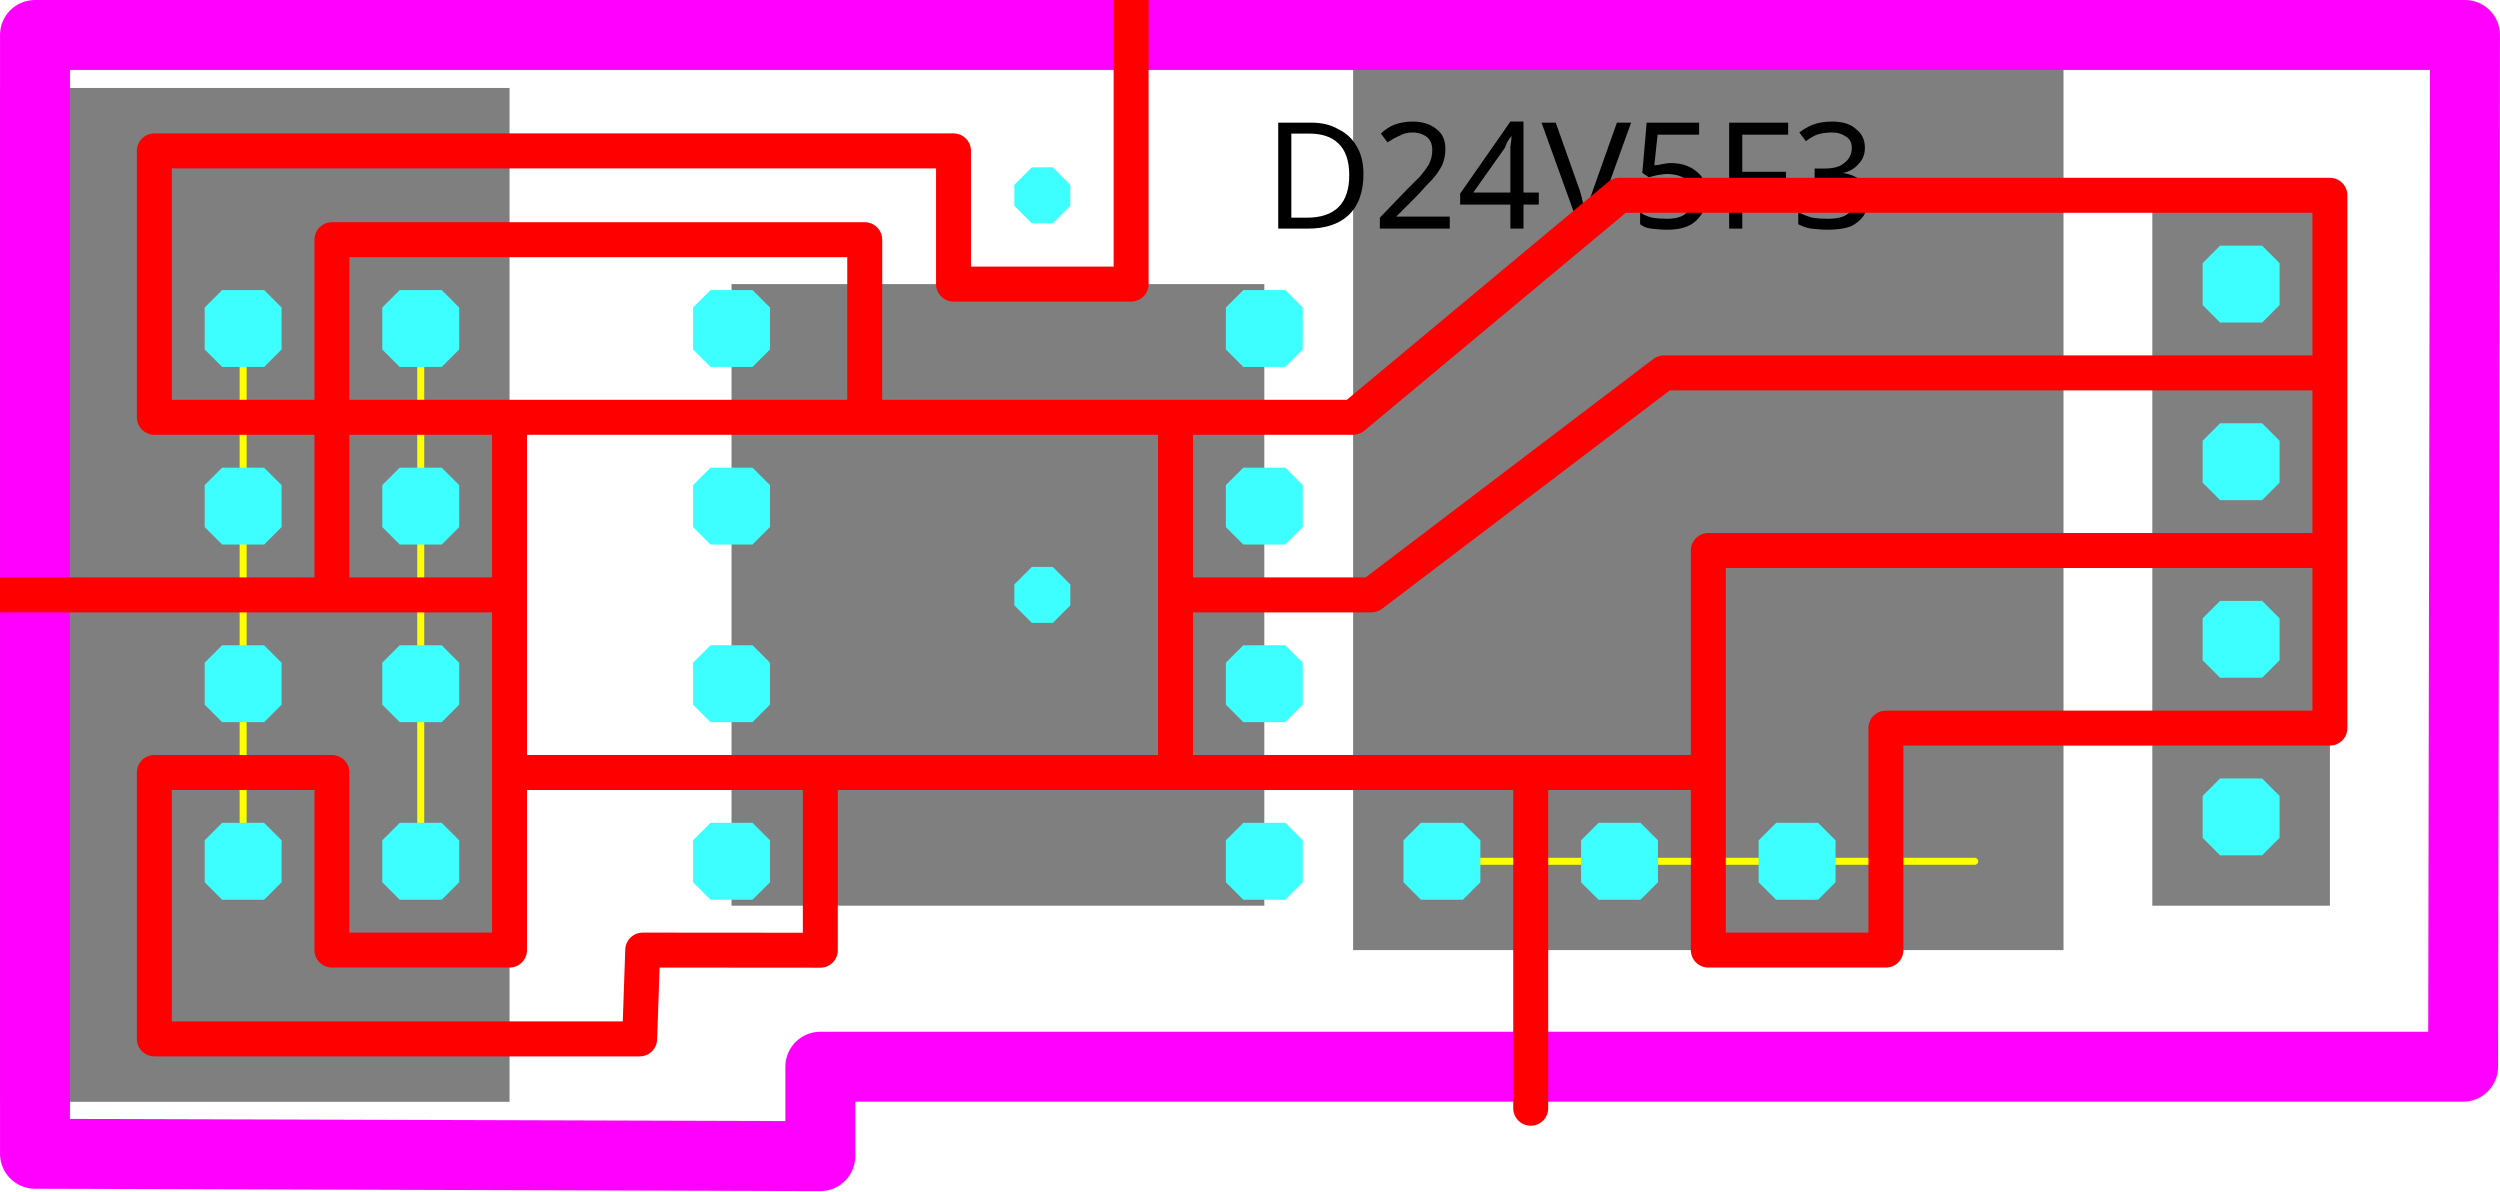
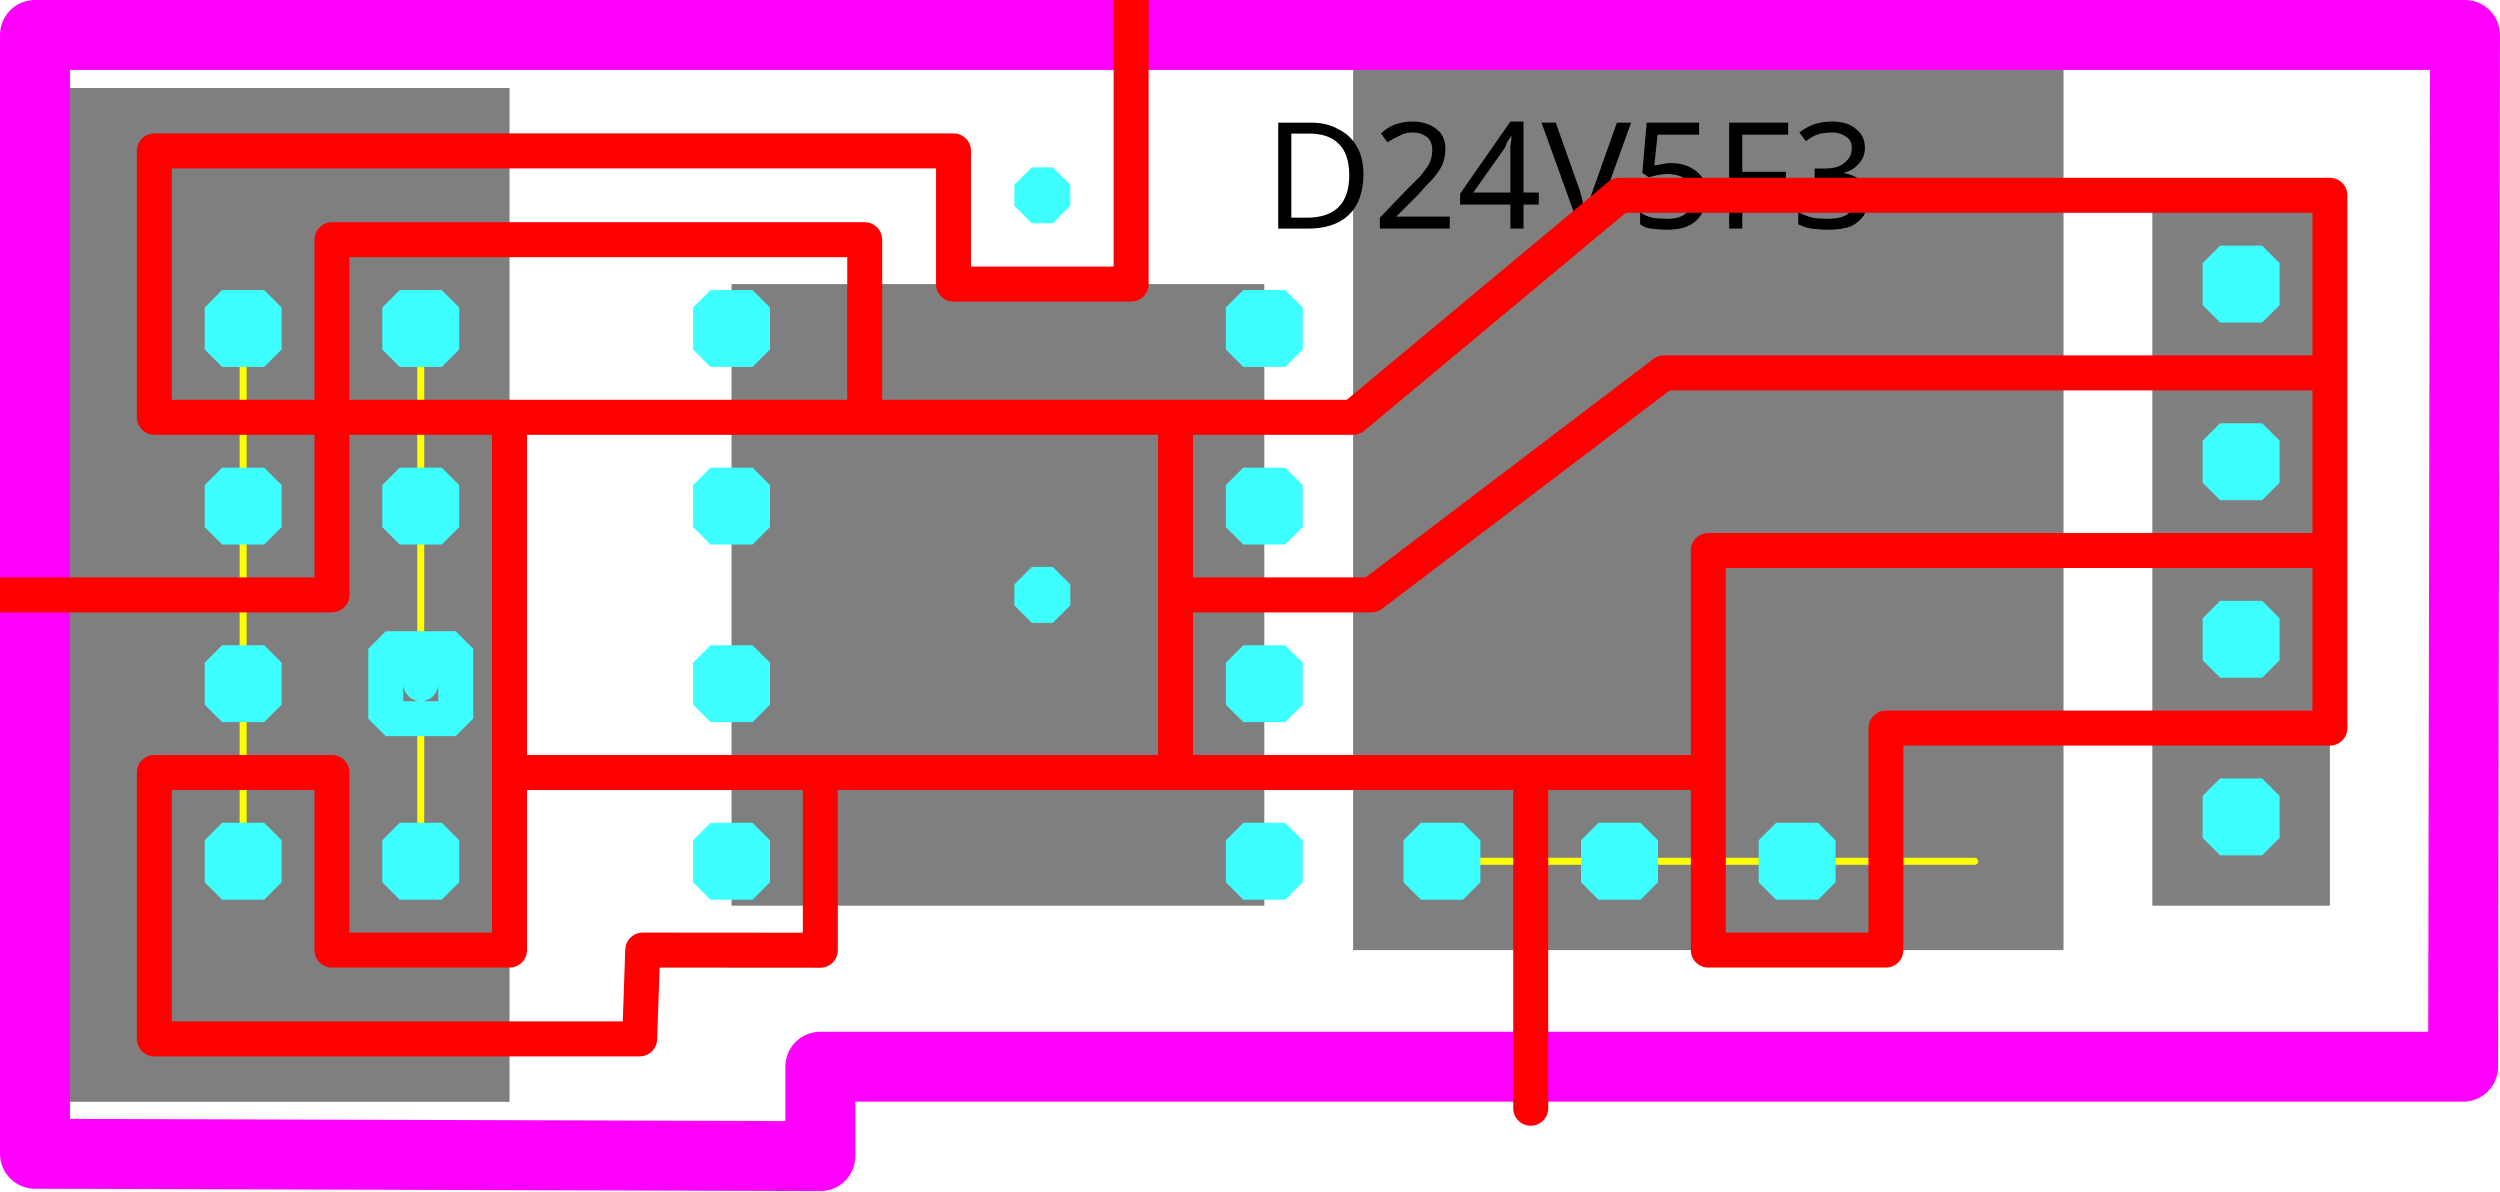
<svg xmlns="http://www.w3.org/2000/svg" width="35.755mm" height="17.034mm" viewBox="0 0 35.755 17.034" version="1.1" id="svg926">
  <defs id="defs920" />
  <g id="layer6" style="display:inline" transform="translate(0.9073373,-14.98686)">
    <rect style="opacity:1;fill:#808080;fill-opacity:1;fill-rule:evenodd;stroke:none;stroke-width:1;stroke-linecap:round;stroke-linejoin:round;stroke-miterlimit:4;stroke-dasharray:none;stroke-dashoffset:0;stroke-opacity:1" id="rect902" width="2.54" height="5.08" x="29.875" y="17.78" />
    <rect style="opacity:1;fill:#808080;fill-opacity:1;fill-rule:evenodd;stroke:none;stroke-width:1;stroke-linecap:round;stroke-linejoin:round;stroke-miterlimit:4;stroke-dasharray:none;stroke-dashoffset:0;stroke-opacity:1" id="rect904" width="2.54" height="5.08" x="29.875" y="22.86" />
    <rect style="opacity:1;fill:#000000;fill-opacity:0.502;fill-rule:evenodd;stroke:none;stroke-width:1;stroke-linecap:round;stroke-linejoin:round;stroke-miterlimit:4;stroke-dasharray:none;stroke-dashoffset:0;stroke-opacity:1" id="rect906" width="7.62" height="8.89" x="9.555" y="19.05" />
    <g style="display:inline" transform="translate(5.745007,-72.84498)" id="layer1">
      <rect y="88.72" x="12.7" height="12.7" width="10.16" id="rect817" style="opacity:1;fill:#000000;fill-opacity:0.502;fill-rule:evenodd;stroke:none;stroke-width:0.1;stroke-linecap:round;stroke-linejoin:round;stroke-miterlimit:4;stroke-dasharray:none;stroke-dashoffset:0;stroke-opacity:1" />
      <path id="path831" d="m 13.97,100.15 h 2.54 2.54 2.54" style="opacity:1;fill:none;fill-opacity:0.502;fill-rule:evenodd;stroke:#ffff00;stroke-width:0.1;stroke-linecap:round;stroke-linejoin:round;stroke-miterlimit:4;stroke-dasharray:none;stroke-dashoffset:0;stroke-opacity:1" />
      <text id="text835" y="91.103" x="17.734" style="font-style:normal;font-variant:normal;font-weight:normal;font-stretch:normal;font-size:2.117px;line-height:125%;font-family:Raleway;-inkscape-font-specification:'Raleway, Normal';font-variant-ligatures:normal;font-variant-caps:normal;font-variant-numeric:normal;font-feature-settings:normal;text-align:center;letter-spacing:0px;word-spacing:0px;writing-mode:lr-tb;text-anchor:middle;fill:#000000;fill-opacity:1;stroke:none;stroke-width:0.265px;stroke-linecap:butt;stroke-linejoin:miter;stroke-opacity:1" xml:space="preserve">
        <tspan style="font-style:normal;font-variant:normal;font-weight:normal;font-stretch:normal;font-size:2.117px;font-family:Raleway;-inkscape-font-specification:'Raleway, Normal';font-variant-ligatures:normal;font-variant-caps:normal;font-variant-numeric:normal;font-feature-settings:normal;text-align:center;writing-mode:lr-tb;text-anchor:middle;stroke-width:0.265px" y="91.103" x="17.734" id="tspan833">D24V5F3</tspan>
      </text>
    </g>
    <g transform="translate(-13.20999,34.505)" style="display:inline;opacity:1" id="layer6-2">
      <g id="g832">
        <rect y="-5.16" x="-18.26" height="24.75" width="14.5" id="rect934" style="opacity:1;fill:#000000;fill-opacity:0.502;fill-rule:evenodd;stroke:none;stroke-width:1;stroke-linecap:round;stroke-linejoin:round;stroke-miterlimit:4;stroke-dasharray:none;stroke-dashoffset:0;stroke-opacity:1" transform="matrix(0,1,1,0,0,0)" />
        <text xml:space="preserve" style="font-style:normal;font-variant:normal;font-weight:normal;font-stretch:normal;font-size:4.233px;line-height:125%;font-family:Raleway;-inkscape-font-specification:'Raleway, Normal';font-variant-ligatures:normal;font-variant-caps:normal;font-variant-numeric:normal;font-feature-settings:normal;text-align:center;letter-spacing:0px;word-spacing:0px;writing-mode:lr-tb;text-anchor:middle;fill:#000000;fill-opacity:1;stroke:none;stroke-width:0.265px;stroke-linecap:butt;stroke-linejoin:miter;stroke-opacity:1" x="10.863" y="-1.306" id="text892" transform="rotate(-90)">
          <tspan id="tspan890" x="10.863" y="-1.306" style="font-style:normal;font-variant:normal;font-weight:normal;font-stretch:normal;font-size:4.233px;font-family:Raleway;-inkscape-font-specification:'Raleway, Normal';font-variant-ligatures:normal;font-variant-caps:normal;font-variant-numeric:normal;font-feature-settings:normal;text-align:center;writing-mode:lr-tb;text-anchor:middle;stroke-width:0.265px">ESP-01</tspan>
        </text>
        <path style="opacity:1;fill:none;fill-opacity:0.502;fill-rule:evenodd;stroke:#ffff00;stroke-width:0.1;stroke-linecap:round;stroke-linejoin:round;stroke-miterlimit:4;stroke-dasharray:none;stroke-dashoffset:0;stroke-opacity:1" d="m 18.32,-14.82 v 2.54 2.54 2.54" id="path822" />
        <path id="path824" d="m 15.78,-14.82 v 2.54 2.54 2.54" style="opacity:1;fill:none;fill-opacity:0.502;fill-rule:evenodd;stroke:#ffff00;stroke-width:0.1;stroke-linecap:round;stroke-linejoin:round;stroke-miterlimit:4;stroke-dasharray:none;stroke-dashoffset:0;stroke-opacity:1" />
        <rect transform="matrix(0,1,1,0,0,0)" style="opacity:1;fill:#000000;fill-opacity:0.502;fill-rule:evenodd;stroke:none;stroke-width:1;stroke-linecap:round;stroke-linejoin:round;stroke-miterlimit:4;stroke-dasharray:none;stroke-dashoffset:0;stroke-opacity:1" id="rect822" width="14.5" height="6" x="-18.26" y="-5.16" />
      </g>
    </g>
  </g>
  <g id="layer3" style="display:inline" transform="translate(0.9073373,-14.98686)">
    <path style="opacity:1;fill:none;fill-opacity:1;fill-rule:evenodd;stroke:#ff00ff;stroke-width:1;stroke-linecap:round;stroke-linejoin:round;stroke-miterlimit:4;stroke-dasharray:none;stroke-dashoffset:0;stroke-opacity:1" d="M -0.407,15.487 H 34.347 l -0.027,14.756 H 10.825 v 1.279 l -11.232,-0.034 z" id="rect962" />
  </g>
  <g id="layer7" style="display:inline" transform="translate(0.9073373,-14.98686)">
-     <path id="path866" style="opacity:1;fill:none;fill-opacity:0.502;fill-rule:evenodd;stroke:#ff0000;stroke-width:0.5;stroke-linecap:round;stroke-linejoin:round;stroke-miterlimit:4;stroke-dasharray:none;stroke-dashoffset:0;stroke-opacity:1" d="m 3.84,23.495 h 2.54 m 14.605,2.54 v 4.802 m -9.525,-9.882 h 4.445 m -5.08,5.08 h 5.08 m -9.525,2e-6 V 20.955 H 3.84 l 1e-7,-2.54 7.62,-2e-6 v 2.54 l -5.08,2e-6 m -2.54,5.08 h -2.54 l 1e-7,3.81 h 6.941 l 0.044,-1.27 2.54,0.002 v -2.542 l -4.445,2e-6 v 2.54 H 3.84 Z m -4.749,-2.54 4.749,2e-6 1e-7,-2.54 H 1.3 l -7e-7,-3.81 11.43,-3e-6 2e-6,1.905 h 2.54 v -4.167 m 0.635,6.072 h 2.54 l 3.81,-3.175 10.16,-1e-6 v 2.54 l -9.525,10e-7 -4.182,3.175 -2.803,-1e-6 -10e-7,-2.54 m 0,2.54 v 2.54 l 7.62,-1e-6 -2e-6,-3.175 8.89,-1e-6 v -2.54 m 3e-6,2.54 2e-6,2.54 h -6.35 v 3.175 h -2.54 v -2.54" />
+     <path id="path866" style="opacity:1;fill:none;fill-opacity:0.502;fill-rule:evenodd;stroke:#ff0000;stroke-width:0.5;stroke-linecap:round;stroke-linejoin:round;stroke-miterlimit:4;stroke-dasharray:none;stroke-dashoffset:0;stroke-opacity:1" d="m 20.985,26.035 v 4.802 m -9.525,-9.882 h 4.445 m -5.08,5.08 h 5.08 m -9.525,2e-6 V 20.955 H 3.84 l 1e-7,-2.54 7.62,-2e-6 v 2.54 l -5.08,2e-6 m -2.54,5.08 h -2.54 l 1e-7,3.81 h 6.941 l 0.044,-1.27 2.54,0.002 v -2.542 l -4.445,2e-6 v 2.54 H 3.84 Z m -4.749,-2.54 4.749,2e-6 1e-7,-2.54 H 1.3 l -7e-7,-3.81 11.43,-3e-6 2e-6,1.905 h 2.54 v -4.167 m 0.635,6.072 h 2.54 l 3.81,-3.175 10.16,-1e-6 v 2.54 l -9.525,10e-7 -4.182,3.175 -2.803,-1e-6 -10e-7,-2.54 m 0,2.54 v 2.54 l 7.62,-1e-6 -2e-6,-3.175 8.89,-1e-6 v -2.54 m 3e-6,2.54 2e-6,2.54 h -6.35 v 3.175 h -2.54 v -2.54" />
  </g>
  <g id="layer4" style="display:inline" transform="translate(0.9073373,-14.98686)">
    <g id="g940" transform="matrix(1,0,0,-1,3.405002,44.69501)" />
    <g id="g955" transform="matrix(1,0,0,-1,-17.78,34.80501)">
      <path style="opacity:1;fill:none;fill-opacity:0.434;fill-rule:evenodd;stroke:#3effff;stroke-width:0.5;stroke-linecap:round;stroke-linejoin:bevel;stroke-miterlimit:4;stroke-dasharray:none;stroke-dashoffset:0;stroke-opacity:1" d="m 20.35,7.5 v 0.3 h 0.3 v -0.6 h -0.6 v 0.6 h 0.3" id="path936" />
      <path id="path911" d="m 22.89,7.5 v 0.3 h 0.3 v -0.6 h -0.6 v 0.6 h 0.3" style="opacity:1;fill:none;fill-opacity:0.434;fill-rule:evenodd;stroke:#3effff;stroke-width:0.5;stroke-linecap:round;stroke-linejoin:bevel;stroke-miterlimit:4;stroke-dasharray:none;stroke-dashoffset:0;stroke-opacity:1" />
      <path id="path913" d="m 20.35,10.04 v 0.3 h 0.3 V 9.74 h -0.6 v 0.6 h 0.3" style="opacity:1;fill:none;fill-opacity:0.434;fill-rule:evenodd;stroke:#3effff;stroke-width:0.5;stroke-linecap:round;stroke-linejoin:bevel;stroke-miterlimit:4;stroke-dasharray:none;stroke-dashoffset:0;stroke-opacity:1" />
-       <path style="opacity:1;fill:none;fill-opacity:0.434;fill-rule:evenodd;stroke:#3effff;stroke-width:0.5;stroke-linecap:round;stroke-linejoin:bevel;stroke-miterlimit:4;stroke-dasharray:none;stroke-dashoffset:0;stroke-opacity:1" d="m 22.89,10.04 v 0.3 h 0.3 V 9.74 h -0.6 v 0.6 h 0.3" id="path915" />
+       <path style="opacity:1;fill:none;fill-opacity:0.434;fill-rule:evenodd;stroke:#3effff;stroke-width:0.5;stroke-linecap:round;stroke-linejoin:bevel;stroke-miterlimit:4;stroke-dasharray:none;stroke-dashoffset:0;stroke-opacity:1" d="m 22.89,10.04 v 0.5 h 0.5 V 9.54 h -1 v 1 h 0.5" id="path915" />
      <path id="path917" d="m 20.35,12.58 v 0.3 h 0.3 v -0.6 h -0.6 v 0.6 h 0.3" style="opacity:1;fill:none;fill-opacity:0.434;fill-rule:evenodd;stroke:#3effff;stroke-width:0.5;stroke-linecap:round;stroke-linejoin:bevel;stroke-miterlimit:4;stroke-dasharray:none;stroke-dashoffset:0;stroke-opacity:1" />
      <path style="opacity:1;fill:none;fill-opacity:0.434;fill-rule:evenodd;stroke:#3effff;stroke-width:0.5;stroke-linecap:round;stroke-linejoin:bevel;stroke-miterlimit:4;stroke-dasharray:none;stroke-dashoffset:0;stroke-opacity:1" d="m 22.89,12.58 v 0.3 h 0.3 v -0.6 h -0.6 v 0.6 h 0.3" id="path919" />
      <path style="opacity:1;fill:none;fill-opacity:0.434;fill-rule:evenodd;stroke:#3effff;stroke-width:0.5;stroke-linecap:round;stroke-linejoin:bevel;stroke-miterlimit:4;stroke-dasharray:none;stroke-dashoffset:0;stroke-opacity:1" d="m 20.35,15.12 v 0.3 h 0.3 v -0.6 h -0.6 v 0.6 h 0.3" id="path921" />
      <path id="path923" d="m 22.89,15.12 v 0.3 h 0.3 v -0.6 h -0.6 v 0.6 h 0.3" style="opacity:1;fill:none;fill-opacity:0.434;fill-rule:evenodd;stroke:#3effff;stroke-width:0.5;stroke-linecap:round;stroke-linejoin:bevel;stroke-miterlimit:4;stroke-dasharray:none;stroke-dashoffset:0;stroke-opacity:1" />
    </g>
    <g transform="matrix(0,1,1,0,7.014998,-12.09499)" id="g996">
      <path style="opacity:1;fill:none;fill-opacity:0.434;fill-rule:evenodd;stroke:#3effff;stroke-width:0.5;stroke-linecap:round;stroke-linejoin:bevel;stroke-miterlimit:4;stroke-dasharray:none;stroke-dashoffset:0;stroke-opacity:1" d="m 39.4,12.7 v 0.3 h 0.3 v -0.6 h -0.6 v 0.6 h 0.3" id="path990" />
      <path id="path992" d="m 39.4,15.24 v 0.3 h 0.3 v -0.6 h -0.6 v 0.6 h 0.3" style="opacity:1;fill:none;fill-opacity:0.434;fill-rule:evenodd;stroke:#3effff;stroke-width:0.5;stroke-linecap:round;stroke-linejoin:bevel;stroke-miterlimit:4;stroke-dasharray:none;stroke-dashoffset:0;stroke-opacity:1" />
      <path id="path994" d="m 39.4,17.78 v 0.3 h 0.3 v -0.6 h -0.6 v 0.6 h 0.3" style="opacity:1;fill:none;fill-opacity:0.434;fill-rule:evenodd;stroke:#3effff;stroke-width:0.5;stroke-linecap:round;stroke-linejoin:bevel;stroke-miterlimit:4;stroke-dasharray:none;stroke-dashoffset:0;stroke-opacity:1" />
    </g>
    <g transform="rotate(180,35.2725,17.78001)" id="g1019">
      <path style="opacity:1;fill:none;fill-opacity:0.434;fill-rule:evenodd;stroke:#3effff;stroke-width:0.5;stroke-linecap:round;stroke-linejoin:bevel;stroke-miterlimit:4;stroke-dasharray:none;stroke-dashoffset:0;stroke-opacity:1" d="m 39.4,13.97 v 0.3 h 0.3 v -0.6 h -0.6 v 0.6 h 0.3" id="path1015" />
      <path id="path1017" d="m 39.4,16.51 v 0.3 h 0.3 v -0.6 h -0.6 v 0.6 h 0.3" style="opacity:1;fill:none;fill-opacity:0.434;fill-rule:evenodd;stroke:#3effff;stroke-width:0.5;stroke-linecap:round;stroke-linejoin:bevel;stroke-miterlimit:4;stroke-dasharray:none;stroke-dashoffset:0;stroke-opacity:1" />
    </g>
    <g id="g1031" transform="rotate(180,35.2725,20.32001)">
      <path id="path1027" d="m 39.4,13.97 v 0.3 h 0.3 v -0.6 h -0.6 v 0.6 h 0.3" style="opacity:1;fill:none;fill-opacity:0.434;fill-rule:evenodd;stroke:#3effff;stroke-width:0.5;stroke-linecap:round;stroke-linejoin:bevel;stroke-miterlimit:4;stroke-dasharray:none;stroke-dashoffset:0;stroke-opacity:1" />
      <path style="opacity:1;fill:none;fill-opacity:0.434;fill-rule:evenodd;stroke:#3effff;stroke-width:0.5;stroke-linecap:round;stroke-linejoin:bevel;stroke-miterlimit:4;stroke-dasharray:none;stroke-dashoffset:0;stroke-opacity:1" d="m 39.4,16.51 v 0.3 h 0.3 v -0.6 h -0.6 v 0.6 h 0.3" id="path1029" />
    </g>
    <g id="g879" transform="rotate(-180,25.7475,18.09751)">
      <path style="opacity:1;fill:none;fill-opacity:0.434;fill-rule:evenodd;stroke:#3effff;stroke-width:0.5;stroke-linecap:round;stroke-linejoin:bevel;stroke-miterlimit:4;stroke-dasharray:none;stroke-dashoffset:0;stroke-opacity:1" d="m 41.94,8.89 v -0.3 h 0.3 v 0.6 h -0.6 v -0.6 h 0.3" id="path945" />
      <path id="path957" d="m 34.32,16.51 v -0.3 h 0.3 v 0.6 h -0.6 v -0.6 h 0.3" style="opacity:1;fill:none;fill-opacity:0.434;fill-rule:evenodd;stroke:#3effff;stroke-width:0.5;stroke-linecap:round;stroke-linejoin:bevel;stroke-miterlimit:4;stroke-dasharray:none;stroke-dashoffset:0;stroke-opacity:1" />
      <path id="path961" d="m 34.32,11.43 v -0.3 h 0.3 v 0.6 h -0.6 v -0.6 h 0.3" style="opacity:1;fill:none;fill-opacity:0.434;fill-rule:evenodd;stroke:#3effff;stroke-width:0.5;stroke-linecap:round;stroke-linejoin:bevel;stroke-miterlimit:4;stroke-dasharray:none;stroke-dashoffset:0;stroke-opacity:1" />
      <path style="opacity:1;fill:none;fill-opacity:0.434;fill-rule:evenodd;stroke:#3effff;stroke-width:0.5;stroke-linecap:round;stroke-linejoin:bevel;stroke-miterlimit:4;stroke-dasharray:none;stroke-dashoffset:0;stroke-opacity:1" d="m 34.32,8.89 v -0.3 h 0.3 v 0.6 h -0.6 v -0.6 h 0.3" id="path963" />
      <path style="opacity:1;fill:none;fill-opacity:0.434;fill-rule:evenodd;stroke:#3effff;stroke-width:0.5;stroke-linecap:round;stroke-linejoin:bevel;stroke-miterlimit:4;stroke-dasharray:none;stroke-dashoffset:0;stroke-opacity:1" d="m 41.94,16.51 v -0.3 h 0.3 v 0.6 h -0.6 v -0.6 h 0.3" id="path865" />
      <path id="path867" d="m 41.94,13.97 v -0.3 h 0.3 v 0.6 h -0.6 v -0.6 h 0.3" style="opacity:1;fill:none;fill-opacity:0.434;fill-rule:evenodd;stroke:#3effff;stroke-width:0.5;stroke-linecap:round;stroke-linejoin:bevel;stroke-miterlimit:4;stroke-dasharray:none;stroke-dashoffset:0;stroke-opacity:1" />
      <path style="opacity:1;fill:none;fill-opacity:0.434;fill-rule:evenodd;stroke:#3effff;stroke-width:0.5;stroke-linecap:round;stroke-linejoin:bevel;stroke-miterlimit:4;stroke-dasharray:none;stroke-dashoffset:0;stroke-opacity:1" d="m 41.94,11.43 v -0.3 h 0.3 v 0.6 h -0.6 v -0.6 h 0.3" id="path869" />
      <path style="opacity:1;fill:none;fill-opacity:0.434;fill-rule:evenodd;stroke:#3effff;stroke-width:0.5;stroke-linecap:round;stroke-linejoin:bevel;stroke-miterlimit:4;stroke-dasharray:none;stroke-dashoffset:0;stroke-opacity:1" d="m 34.32,13.97 v -0.3 h 0.3 v 0.6 h -0.6 v -0.6 h 0.3" id="path862" />
    </g>
    <g id="g930" transform="rotate(180,39.5675,16.9775)">
      <path id="path926" d="m 65.135,10.46 v 0.15 h 0.15 v -0.3 h -0.3 v 0.3 h 0.15" style="opacity:1;fill:none;fill-opacity:0.434;fill-rule:evenodd;stroke:#3effff;stroke-width:0.5;stroke-linecap:round;stroke-linejoin:bevel;stroke-miterlimit:4;stroke-dasharray:none;stroke-dashoffset:0;stroke-opacity:1" />
      <path style="opacity:1;fill:none;fill-opacity:0.434;fill-rule:evenodd;stroke:#3effff;stroke-width:0.5;stroke-linecap:round;stroke-linejoin:bevel;stroke-miterlimit:4;stroke-dasharray:none;stroke-dashoffset:0;stroke-opacity:1" d="m 65.135,16.175 v 0.15 h 0.15 v -0.3 h -0.3 v 0.3 h 0.15" id="path928" />
    </g>
  </g>
</svg>
